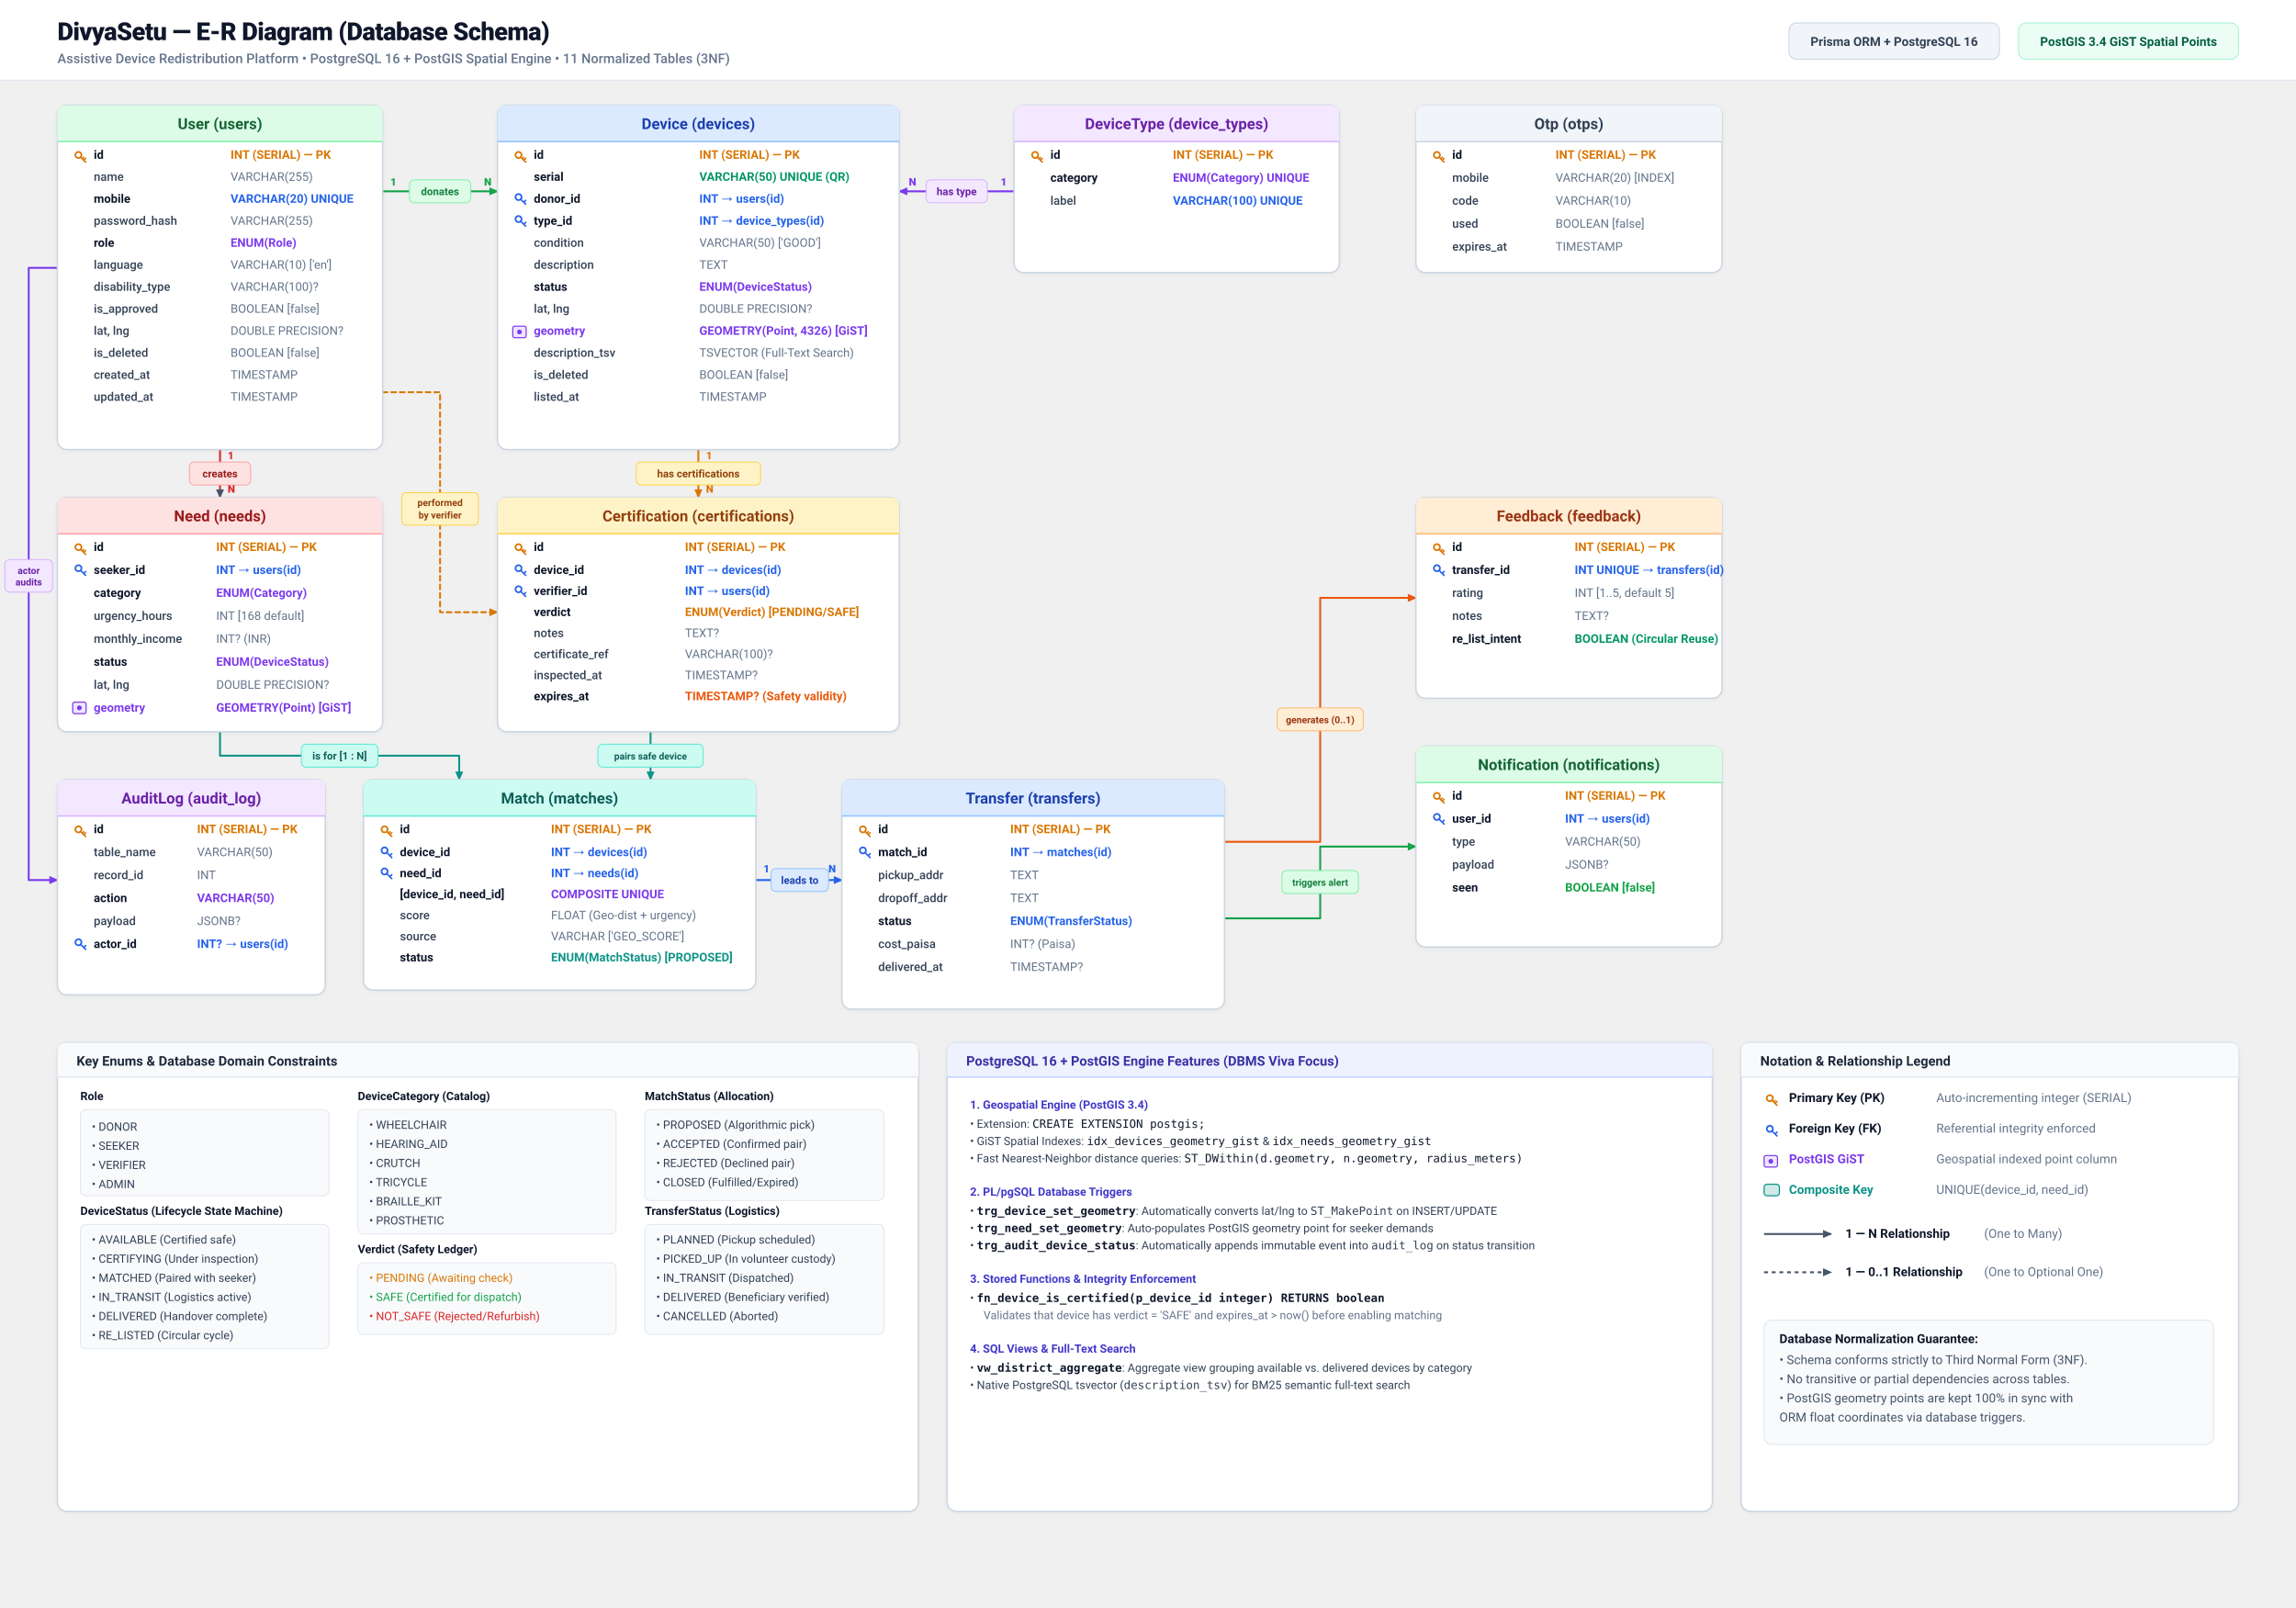
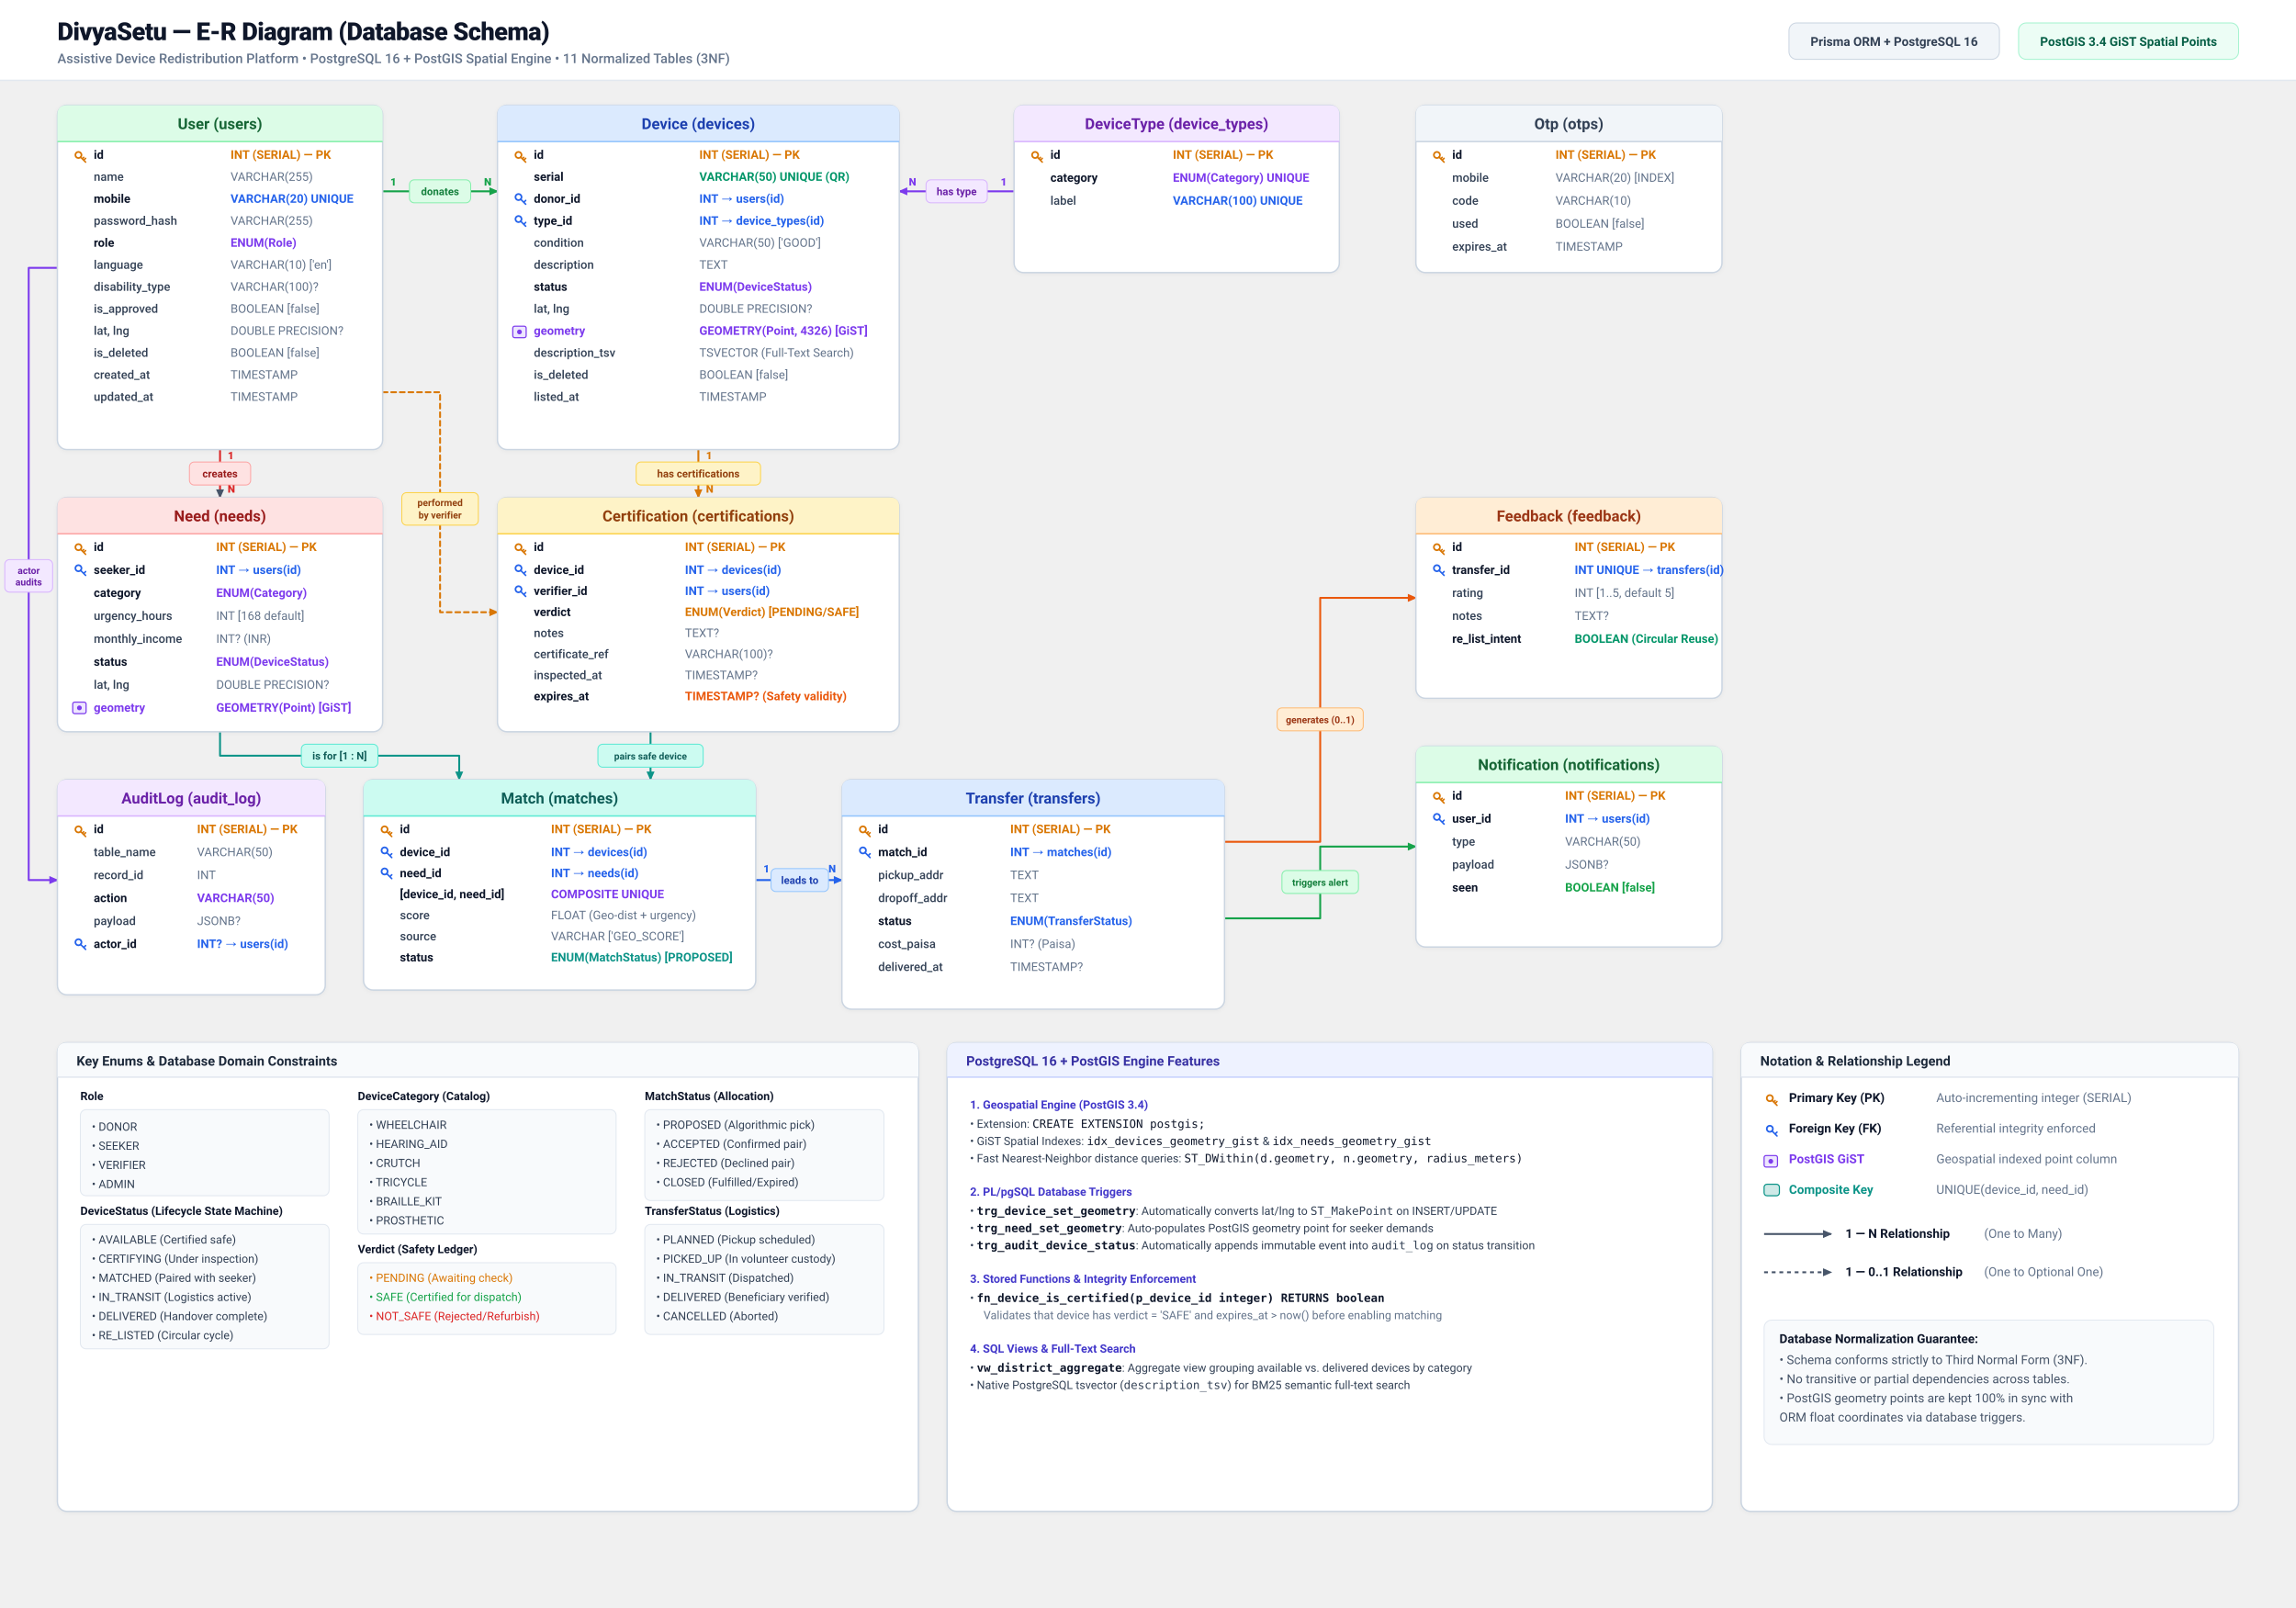
<svg xmlns="http://www.w3.org/2000/svg" viewBox="0 0 2400 1680" width="2400" height="1680" style="background-color: #F8FAFC; font-family: -apple-system, BlinkMacSystemFont, 'Segoe UI', Roboto, Helvetica, Arial, sans-serif;">
  <defs>
    <filter id="cardShadow" x="-5%" y="-5%" width="110%" height="112%" filterUnits="userSpaceOnUse">
      <feDropShadow dx="0" dy="4" stdDeviation="5" flood-color="#0F172A" flood-opacity="0.07" />
      <feDropShadow dx="0" dy="1" stdDeviation="2" flood-color="#0F172A" flood-opacity="0.04" />
    </filter>
    <marker id="arrow" viewBox="0 0 10 10" refX="7" refY="5" markerWidth="6" markerHeight="6" orient="auto-start-reverse">
      <path d="M 0 1.5 L 8 5 L 0 8.5 z" fill="#475569" />
    </marker>
    <marker id="arrow-green" viewBox="0 0 10 10" refX="7" refY="5" markerWidth="6" markerHeight="6" orient="auto-start-reverse">
      <path d="M 0 1.5 L 8 5 L 0 8.5 z" fill="#16A34A" />
    </marker>
    <marker id="arrow-blue" viewBox="0 0 10 10" refX="7" refY="5" markerWidth="6" markerHeight="6" orient="auto-start-reverse">
      <path d="M 0 1.5 L 8 5 L 0 8.5 z" fill="#2563EB" />
    </marker>
    <marker id="arrow-amber" viewBox="0 0 10 10" refX="7" refY="5" markerWidth="6" markerHeight="6" orient="auto-start-reverse">
      <path d="M 0 1.5 L 8 5 L 0 8.5 z" fill="#D97706" />
    </marker>
    <marker id="arrow-purple" viewBox="0 0 10 10" refX="7" refY="5" markerWidth="6" markerHeight="6" orient="auto-start-reverse">
      <path d="M 0 1.5 L 8 5 L 0 8.5 z" fill="#7C3AED" />
    </marker>
    <marker id="arrow-teal" viewBox="0 0 10 10" refX="7" refY="5" markerWidth="6" markerHeight="6" orient="auto-start-reverse">
      <path d="M 0 1.5 L 8 5 L 0 8.5 z" fill="#0D9488" />
    </marker>
    <marker id="arrow-orange" viewBox="0 0 10 10" refX="7" refY="5" markerWidth="6" markerHeight="6" orient="auto-start-reverse">
      <path d="M 0 1.5 L 8 5 L 0 8.5 z" fill="#EA580C" />
    </marker>
    <g id="pk-icon">
      <circle cx="6" cy="6" r="3.2" fill="none" stroke="#D97706" stroke-width="1.8" />
      <path d="M 8.2 8.2 L 13.5 13.5 M 11.5 11.5 L 13.5 9.5 M 10 10 L 11.5 8.5" stroke="#D97706" stroke-width="1.6" stroke-linecap="round" />
    </g>
    <g id="fk-icon">
      <circle cx="6" cy="6" r="3.2" fill="none" stroke="#2563EB" stroke-width="1.8" />
      <path d="M 8.2 8.2 L 13.5 13.5 M 11.5 11.5 L 13.5 9.5" stroke="#2563EB" stroke-width="1.6" stroke-linecap="round" />
    </g>
    <g id="gist-icon">
      <rect x="0" y="1" width="14" height="12" rx="2" fill="#8B5CF6" fill-opacity="0.15" stroke="#7C3AED" stroke-width="1.2" />
      <circle cx="7" cy="7" r="2.5" fill="#7C3AED" />
    </g>
  </defs>
  <g id="header-section">
    <rect x="0" y="0" width="2400" height="84" fill="#FFFFFF" />
    <line x1="0" y1="84" x2="2400" y2="84" stroke="#E2E8F0" stroke-width="1.5" />
    <text x="60" y="42" font-size="26" font-weight="800" fill="#0F172A" letter-spacing="-0.5">DivyaSetu — E-R Diagram (Database Schema)</text>
    <text x="60" y="66" font-size="14" font-weight="500" fill="#64748B">Assistive Device Redistribution Platform • PostgreSQL 16 + PostGIS Spatial Engine • 11 Normalized Tables (3NF)</text>
    <g transform="translate(1870, 24)">
      <rect x="0" y="0" width="220" height="38" rx="8" fill="#F1F5F9" stroke="#CBD5E1" stroke-width="1" />
      <text x="110" y="24" font-size="13" font-weight="700" fill="#334155" text-anchor="middle">Prisma ORM + PostgreSQL 16</text>
    </g>
    <g transform="translate(2110, 24)">
      <rect x="0" y="0" width="230" height="38" rx="8" fill="#ECFDF5" stroke="#A7F3D0" stroke-width="1" />
      <text x="115" y="24" font-size="13" font-weight="700" fill="#065F46" text-anchor="middle">PostGIS 3.4 GiST Spatial Points</text>
    </g>
  </g>
  <g id="relationship-lines" stroke-linecap="round" stroke-linejoin="round">
    <path d="M 400 200 L 520 200" stroke="#16A34A" stroke-width="2" marker-end="url(#arrow-green)" />
    <rect x="428" y="188" width="64" height="24" rx="5" fill="#DCFCE7" stroke="#86EFAC" stroke-width="1" />
    <text x="460" y="204" font-size="11" font-weight="700" fill="#15803D" text-anchor="middle">donates</text>
    <text x="408" y="194" font-size="11" font-weight="800" fill="#16A34A">1</text>
    <text x="506" y="194" font-size="11" font-weight="800" fill="#16A34A">N</text>
    <path d="M 1060 200 L 940 200" stroke="#7C3AED" stroke-width="2" marker-end="url(#arrow-purple)" />
    <rect x="968" y="188" width="64" height="24" rx="5" fill="#F3E8FF" stroke="#D8B4FE" stroke-width="1" />
    <text x="1000" y="204" font-size="11" font-weight="700" fill="#6B21A8" text-anchor="middle">has type</text>
    <text x="1046" y="194" font-size="11" font-weight="800" fill="#7C3AED">1</text>
    <text x="950" y="194" font-size="11" font-weight="800" fill="#7C3AED">N</text>
    <path d="M 230 470 L 230 520" stroke="#DC2626" stroke-width="2" marker-end="url(#arrow)" />
    <rect x="198" y="483" width="64" height="24" rx="5" fill="#FEE2E2" stroke="#FCA5A5" stroke-width="1" />
    <text x="230" y="499" font-size="11" font-weight="700" fill="#991B1B" text-anchor="middle">creates</text>
    <text x="238" y="480" font-size="11" font-weight="800" fill="#DC2626">1</text>
    <text x="238" y="515" font-size="11" font-weight="800" fill="#DC2626">N</text>
    <path d="M 730 470 L 730 520" stroke="#D97706" stroke-width="2" marker-end="url(#arrow-amber)" />
    <rect x="665" y="483" width="130" height="24" rx="5" fill="#FEF3C7" stroke="#FCD34D" stroke-width="1" />
    <text x="730" y="499" font-size="11" font-weight="700" fill="#92400E" text-anchor="middle">has certifications</text>
    <text x="738" y="480" font-size="11" font-weight="800" fill="#D97706">1</text>
    <text x="738" y="515" font-size="11" font-weight="800" fill="#D97706">N</text>
    <path d="M 400 410 L 460 410 L 460 640 L 520 640" stroke="#D97706" stroke-width="2" stroke-dasharray="5,4" fill="none" marker-end="url(#arrow-amber)" />
    <rect x="420" y="515" width="80" height="34" rx="5" fill="#FEF3C7" stroke="#FCD34D" stroke-width="1" />
    <text x="460" y="529" font-size="10" font-weight="700" fill="#92400E" text-anchor="middle">performed</text>
    <text x="460" y="542" font-size="10" font-weight="600" fill="#92400E" text-anchor="middle">by verifier</text>
    <path d="M 230 765 L 230 790 L 480 790 L 480 815" stroke="#0D9488" stroke-width="2" fill="none" marker-end="url(#arrow-teal)" />
    <rect x="315" y="778" width="80" height="24" rx="5" fill="#CCFBF1" stroke="#5EEAD4" stroke-width="1" />
    <text x="355" y="794" font-size="11" font-weight="700" fill="#115E59" text-anchor="middle">is for [1 : N]</text>
    <path d="M 680 765 L 680 815" stroke="#0D9488" stroke-width="2" marker-end="url(#arrow-teal)" />
    <rect x="625" y="778" width="110" height="24" rx="5" fill="#CCFBF1" stroke="#5EEAD4" stroke-width="1" />
    <text x="680" y="794" font-size="10" font-weight="700" fill="#115E59" text-anchor="middle">pairs safe device</text>
    <path d="M 790 920 L 880 920" stroke="#2563EB" stroke-width="2" marker-end="url(#arrow-blue)" />
    <rect x="806" y="908" width="60" height="24" rx="5" fill="#DBEAFE" stroke="#93C5FD" stroke-width="1" />
    <text x="836" y="924" font-size="11" font-weight="700" fill="#1E40AF" text-anchor="middle">leads to</text>
    <text x="798" y="912" font-size="11" font-weight="800" fill="#2563EB">1</text>
    <text x="866" y="912" font-size="11" font-weight="800" fill="#2563EB">N</text>
    <path d="M 1280 880 L 1380 880 L 1380 625 L 1480 625" stroke="#EA580C" stroke-width="2" fill="none" marker-end="url(#arrow-orange)" />
    <rect x="1335" y="740" width="90" height="24" rx="5" fill="#FFEDD5" stroke="#FDBA74" stroke-width="1" />
    <text x="1380" y="756" font-size="10" font-weight="700" fill="#9A3412" text-anchor="middle">generates (0..1)</text>
    <path d="M 1280 960 L 1380 960 L 1380 885 L 1480 885" stroke="#16A34A" stroke-width="2" fill="none" marker-end="url(#arrow-green)" />
    <rect x="1340" y="910" width="80" height="24" rx="5" fill="#DCFCE7" stroke="#86EFAC" stroke-width="1" />
    <text x="1380" y="926" font-size="10" font-weight="700" fill="#15803D" text-anchor="middle">triggers alert</text>
    <path d="M 60 280 L 30 280 L 30 920 L 60 920" stroke="#7C3AED" stroke-width="2" fill="none" marker-end="url(#arrow-purple)" />
    <rect x="5" y="585" width="50" height="34" rx="5" fill="#F3E8FF" stroke="#D8B4FE" stroke-width="1" />
    <text x="30" y="600" font-size="10" font-weight="700" fill="#6B21A8" text-anchor="middle">actor</text>
    <text x="30" y="612" font-size="10" font-weight="600" fill="#6B21A8" text-anchor="middle">audits</text>
  </g>
  <g id="table-user" transform="translate(60, 110)" filter="url(#cardShadow)">
    <rect width="340" height="360" rx="10" fill="#FFFFFF" stroke="#CBD5E1" stroke-width="1.5" />
    <path d="M 0 10 Q 0 0 10 0 L 330 0 Q 340 0 340 10 L 340 38 L 0 38 Z" fill="#DCFCE7" />
    <line x1="0" y1="38" x2="340" y2="38" stroke="#86EFAC" stroke-width="1.5" />
    <text x="170" y="25" font-size="16" font-weight="700" fill="#166534" text-anchor="middle">User (users)</text>
    <g transform="translate(16, 56)" font-size="12.5">
      <use href="#pk-icon" x="0" y="-10" />
      <text x="22" y="0" font-weight="700" fill="#0F172A">id</text>
      <text x="165" y="0" font-weight="700" fill="#D97706">INT (SERIAL) — PK</text>
      <text x="22" y="23" font-weight="500" fill="#334155">name</text>
      <text x="165" y="23" fill="#64748B">VARCHAR(255)</text>
      <text x="22" y="46" font-weight="700" fill="#0F172A">mobile</text>
      <text x="165" y="46" font-weight="700" fill="#2563EB">VARCHAR(20) UNIQUE</text>
      <text x="22" y="69" font-weight="500" fill="#334155">password_hash</text>
      <text x="165" y="69" fill="#64748B">VARCHAR(255)</text>
      <text x="22" y="92" font-weight="700" fill="#0F172A">role</text>
      <text x="165" y="92" font-weight="700" fill="#7C3AED">ENUM(Role)</text>
      <text x="22" y="115" font-weight="500" fill="#334155">language</text>
      <text x="165" y="115" fill="#64748B">VARCHAR(10) ['en']</text>
      <text x="22" y="138" font-weight="500" fill="#334155">disability_type</text>
      <text x="165" y="138" fill="#64748B">VARCHAR(100)?</text>
      <text x="22" y="161" font-weight="500" fill="#334155">is_approved</text>
      <text x="165" y="161" fill="#64748B">BOOLEAN [false]</text>
      <text x="22" y="184" font-weight="500" fill="#334155">lat, lng</text>
      <text x="165" y="184" fill="#64748B">DOUBLE PRECISION?</text>
      <text x="22" y="207" font-weight="500" fill="#334155">is_deleted</text>
      <text x="165" y="207" fill="#64748B">BOOLEAN [false]</text>
      <text x="22" y="230" font-weight="500" fill="#334155">created_at</text>
      <text x="165" y="230" fill="#64748B">TIMESTAMP</text>
      <text x="22" y="253" font-weight="500" fill="#334155">updated_at</text>
      <text x="165" y="253" fill="#64748B">TIMESTAMP</text>
    </g>
  </g>
  <g id="table-device" transform="translate(520, 110)" filter="url(#cardShadow)">
    <rect width="420" height="360" rx="10" fill="#FFFFFF" stroke="#CBD5E1" stroke-width="1.5" />
    <path d="M 0 10 Q 0 0 10 0 L 410 0 Q 420 0 420 10 L 420 38 L 0 38 Z" fill="#DBEAFE" />
    <line x1="0" y1="38" x2="420" y2="38" stroke="#93C5FD" stroke-width="1.5" />
    <text x="210" y="25" font-size="16" font-weight="700" fill="#1E40AF" text-anchor="middle">Device (devices)</text>
    <g transform="translate(16, 56)" font-size="12.5">
      <use href="#pk-icon" x="0" y="-10" />
      <text x="22" y="0" font-weight="700" fill="#0F172A">id</text>
      <text x="195" y="0" font-weight="700" fill="#D97706">INT (SERIAL) — PK</text>
      <text x="22" y="23" font-weight="700" fill="#0F172A">serial</text>
      <text x="195" y="23" font-weight="700" fill="#059669">VARCHAR(50) UNIQUE (QR)</text>
      <use href="#fk-icon" x="0" y="34" />
      <text x="22" y="46" font-weight="700" fill="#0F172A">donor_id</text>
      <text x="195" y="46" font-weight="700" fill="#2563EB">INT → users(id)</text>
      <use href="#fk-icon" x="0" y="57" />
      <text x="22" y="69" font-weight="700" fill="#0F172A">type_id</text>
      <text x="195" y="69" font-weight="700" fill="#2563EB">INT → device_types(id)</text>
      <text x="22" y="92" font-weight="500" fill="#334155">condition</text>
      <text x="195" y="92" fill="#64748B">VARCHAR(50) ['GOOD']</text>
      <text x="22" y="115" font-weight="500" fill="#334155">description</text>
      <text x="195" y="115" fill="#64748B">TEXT</text>
      <text x="22" y="138" font-weight="700" fill="#0F172A">status</text>
      <text x="195" y="138" font-weight="700" fill="#7C3AED">ENUM(DeviceStatus)</text>
      <text x="22" y="161" font-weight="500" fill="#334155">lat, lng</text>
      <text x="195" y="161" fill="#64748B">DOUBLE PRECISION?</text>
      <use href="#gist-icon" x="0" y="174" />
      <text x="22" y="184" font-weight="700" fill="#7C3AED">geometry</text>
      <text x="195" y="184" font-weight="700" fill="#7C3AED">GEOMETRY(Point, 4326) [GiST]</text>
      <text x="22" y="207" font-weight="500" fill="#334155">description_tsv</text>
      <text x="195" y="207" fill="#64748B">TSVECTOR (Full-Text Search)</text>
      <text x="22" y="230" font-weight="500" fill="#334155">is_deleted</text>
      <text x="195" y="230" fill="#64748B">BOOLEAN [false]</text>
      <text x="22" y="253" font-weight="500" fill="#334155">listed_at</text>
      <text x="195" y="253" fill="#64748B">TIMESTAMP</text>
    </g>
  </g>
  <g id="table-devicetype" transform="translate(1060, 110)" filter="url(#cardShadow)">
    <rect width="340" height="175" rx="10" fill="#FFFFFF" stroke="#CBD5E1" stroke-width="1.5" />
    <path d="M 0 10 Q 0 0 10 0 L 330 0 Q 340 0 340 10 L 340 38 L 0 38 Z" fill="#F3E8FF" />
    <line x1="0" y1="38" x2="340" y2="38" stroke="#D8B4FE" stroke-width="1.5" />
    <text x="170" y="25" font-size="16" font-weight="700" fill="#6B21A8" text-anchor="middle">DeviceType (device_types)</text>
    <g transform="translate(16, 56)" font-size="12.5">
      <use href="#pk-icon" x="0" y="-10" />
      <text x="22" y="0" font-weight="700" fill="#0F172A">id</text>
      <text x="150" y="0" font-weight="700" fill="#D97706">INT (SERIAL) — PK</text>
      <text x="22" y="24" font-weight="700" fill="#0F172A">category</text>
      <text x="150" y="24" font-weight="700" fill="#7C3AED">ENUM(Category) UNIQUE</text>
      <text x="22" y="48" font-weight="500" fill="#334155">label</text>
      <text x="150" y="48" font-weight="700" fill="#2563EB">VARCHAR(100) UNIQUE</text>
    </g>
  </g>
  <g id="table-otp" transform="translate(1480, 110)" filter="url(#cardShadow)">
    <rect width="320" height="175" rx="10" fill="#FFFFFF" stroke="#CBD5E1" stroke-width="1.5" />
    <path d="M 0 10 Q 0 0 10 0 L 310 0 Q 320 0 320 10 L 320 38 L 0 38 Z" fill="#F1F5F9" />
    <line x1="0" y1="38" x2="320" y2="38" stroke="#CBD5E1" stroke-width="1.5" />
    <text x="160" y="25" font-size="16" font-weight="700" fill="#334155" text-anchor="middle">Otp (otps)</text>
    <g transform="translate(16, 56)" font-size="12.5">
      <use href="#pk-icon" x="0" y="-10" />
      <text x="22" y="0" font-weight="700" fill="#0F172A">id</text>
      <text x="130" y="0" font-weight="700" fill="#D97706">INT (SERIAL) — PK</text>
      <text x="22" y="24" font-weight="500" fill="#334155">mobile</text>
      <text x="130" y="24" fill="#64748B">VARCHAR(20) [INDEX]</text>
      <text x="22" y="48" font-weight="500" fill="#334155">code</text>
      <text x="130" y="48" fill="#64748B">VARCHAR(10)</text>
      <text x="22" y="72" font-weight="500" fill="#334155">used</text>
      <text x="130" y="72" fill="#64748B">BOOLEAN [false]</text>
      <text x="22" y="96" font-weight="500" fill="#334155">expires_at</text>
      <text x="130" y="96" fill="#64748B">TIMESTAMP</text>
    </g>
  </g>
  <g id="table-need" transform="translate(60, 520)" filter="url(#cardShadow)">
    <rect width="340" height="245" rx="10" fill="#FFFFFF" stroke="#CBD5E1" stroke-width="1.5" />
    <path d="M 0 10 Q 0 0 10 0 L 330 0 Q 340 0 340 10 L 340 38 L 0 38 Z" fill="#FEE2E2" />
    <line x1="0" y1="38" x2="340" y2="38" stroke="#FCA5A5" stroke-width="1.5" />
    <text x="170" y="25" font-size="16" font-weight="700" fill="#991B1B" text-anchor="middle">Need (needs)</text>
    <g transform="translate(16, 56)" font-size="12.5">
      <use href="#pk-icon" x="0" y="-10" />
      <text x="22" y="0" font-weight="700" fill="#0F172A">id</text>
      <text x="150" y="0" font-weight="700" fill="#D97706">INT (SERIAL) — PK</text>
      <use href="#fk-icon" x="0" y="12" />
      <text x="22" y="24" font-weight="700" fill="#0F172A">seeker_id</text>
      <text x="150" y="24" font-weight="700" fill="#2563EB">INT → users(id)</text>
      <text x="22" y="48" font-weight="700" fill="#0F172A">category</text>
      <text x="150" y="48" font-weight="700" fill="#7C3AED">ENUM(Category)</text>
      <text x="22" y="72" font-weight="500" fill="#334155">urgency_hours</text>
      <text x="150" y="72" fill="#64748B">INT [168 default]</text>
      <text x="22" y="96" font-weight="500" fill="#334155">monthly_income</text>
      <text x="150" y="96" fill="#64748B">INT? (INR)</text>
      <text x="22" y="120" font-weight="700" fill="#0F172A">status</text>
      <text x="150" y="120" font-weight="700" fill="#7C3AED">ENUM(DeviceStatus)</text>
      <text x="22" y="144" font-weight="500" fill="#334155">lat, lng</text>
      <text x="150" y="144" fill="#64748B">DOUBLE PRECISION?</text>
      <use href="#gist-icon" x="0" y="157" />
      <text x="22" y="168" font-weight="700" fill="#7C3AED">geometry</text>
      <text x="150" y="168" font-weight="700" fill="#7C3AED">GEOMETRY(Point) [GiST]</text>
    </g>
  </g>
  <g id="table-certification" transform="translate(520, 520)" filter="url(#cardShadow)">
    <rect width="420" height="245" rx="10" fill="#FFFFFF" stroke="#CBD5E1" stroke-width="1.5" />
    <path d="M 0 10 Q 0 0 10 0 L 410 0 Q 420 0 420 10 L 420 38 L 0 38 Z" fill="#FEF3C7" />
    <line x1="0" y1="38" x2="420" y2="38" stroke="#FCD34D" stroke-width="1.5" />
    <text x="210" y="25" font-size="16" font-weight="700" fill="#92400E" text-anchor="middle">Certification (certifications)</text>
    <g transform="translate(16, 56)" font-size="12.5">
      <use href="#pk-icon" x="0" y="-10" />
      <text x="22" y="0" font-weight="700" fill="#0F172A">id</text>
      <text x="180" y="0" font-weight="700" fill="#D97706">INT (SERIAL) — PK</text>
      <use href="#fk-icon" x="0" y="12" />
      <text x="22" y="24" font-weight="700" fill="#0F172A">device_id</text>
      <text x="180" y="24" font-weight="700" fill="#2563EB">INT → devices(id)</text>
      <use href="#fk-icon" x="0" y="34" />
      <text x="22" y="46" font-weight="700" fill="#0F172A">verifier_id</text>
      <text x="180" y="46" font-weight="700" fill="#2563EB">INT → users(id)</text>
      <text x="22" y="68" font-weight="700" fill="#0F172A">verdict</text>
      <text x="180" y="68" font-weight="700" fill="#D97706">ENUM(Verdict) [PENDING/SAFE]</text>
      <text x="22" y="90" font-weight="500" fill="#334155">notes</text>
      <text x="180" y="90" fill="#64748B">TEXT?</text>
      <text x="22" y="112" font-weight="500" fill="#334155">certificate_ref</text>
      <text x="180" y="112" fill="#64748B">VARCHAR(100)?</text>
      <text x="22" y="134" font-weight="500" fill="#334155">inspected_at</text>
      <text x="180" y="134" fill="#64748B">TIMESTAMP?</text>
      <text x="22" y="156" font-weight="700" fill="#0F172A">expires_at</text>
      <text x="180" y="156" font-weight="700" fill="#EA580C">TIMESTAMP? (Safety validity)</text>
    </g>
  </g>
  <g id="table-feedback" transform="translate(1480, 520)" filter="url(#cardShadow)">
    <rect width="320" height="210" rx="10" fill="#FFFFFF" stroke="#CBD5E1" stroke-width="1.5" />
    <path d="M 0 10 Q 0 0 10 0 L 310 0 Q 320 0 320 10 L 320 38 L 0 38 Z" fill="#FFEDD5" />
    <line x1="0" y1="38" x2="320" y2="38" stroke="#FDBA74" stroke-width="1.5" />
    <text x="160" y="25" font-size="16" font-weight="700" fill="#9A3412" text-anchor="middle">Feedback (feedback)</text>
    <g transform="translate(16, 56)" font-size="12.5">
      <use href="#pk-icon" x="0" y="-10" />
      <text x="22" y="0" font-weight="700" fill="#0F172A">id</text>
      <text x="150" y="0" font-weight="700" fill="#D97706">INT (SERIAL) — PK</text>
      <use href="#fk-icon" x="0" y="12" />
      <text x="22" y="24" font-weight="700" fill="#0F172A">transfer_id</text>
      <text x="150" y="24" font-weight="700" fill="#2563EB">INT UNIQUE → transfers(id)</text>
      <text x="22" y="48" font-weight="500" fill="#334155">rating</text>
      <text x="150" y="48" fill="#64748B">INT [1..5, default 5]</text>
      <text x="22" y="72" font-weight="500" fill="#334155">notes</text>
      <text x="150" y="72" fill="#64748B">TEXT?</text>
      <text x="22" y="96" font-weight="700" fill="#0F172A">re_list_intent</text>
      <text x="150" y="96" font-weight="700" fill="#059669">BOOLEAN (Circular Reuse)</text>
    </g>
  </g>
  <g id="table-match" transform="translate(380, 815)" filter="url(#cardShadow)">
    <rect width="410" height="220" rx="10" fill="#FFFFFF" stroke="#CBD5E1" stroke-width="1.5" />
    <path d="M 0 10 Q 0 0 10 0 L 400 0 Q 410 0 410 10 L 410 38 L 0 38 Z" fill="#CCFBF1" />
    <line x1="0" y1="38" x2="410" y2="38" stroke="#5EEAD4" stroke-width="1.5" />
    <text x="205" y="25" font-size="16" font-weight="700" fill="#115E59" text-anchor="middle">Match (matches)</text>
    <g transform="translate(16, 56)" font-size="12.5">
      <use href="#pk-icon" x="0" y="-10" />
      <text x="22" y="0" font-weight="700" fill="#0F172A">id</text>
      <text x="180" y="0" font-weight="700" fill="#D97706">INT (SERIAL) — PK</text>
      <use href="#fk-icon" x="0" y="12" />
      <text x="22" y="24" font-weight="700" fill="#0F172A">device_id</text>
      <text x="180" y="24" font-weight="700" fill="#2563EB">INT → devices(id)</text>
      <use href="#fk-icon" x="0" y="34" />
      <text x="22" y="46" font-weight="700" fill="#0F172A">need_id</text>
      <text x="180" y="46" font-weight="700" fill="#2563EB">INT → needs(id)</text>
      <text x="22" y="68" font-weight="700" fill="#0F172A">[device_id, need_id]</text>
      <text x="180" y="68" font-weight="700" fill="#7C3AED">COMPOSITE UNIQUE</text>
      <text x="22" y="90" font-weight="500" fill="#334155">score</text>
      <text x="180" y="90" fill="#64748B">FLOAT (Geo-dist + urgency)</text>
      <text x="22" y="112" font-weight="500" fill="#334155">source</text>
      <text x="180" y="112" fill="#64748B">VARCHAR ['GEO_SCORE']</text>
      <text x="22" y="134" font-weight="700" fill="#0F172A">status</text>
      <text x="180" y="134" font-weight="700" fill="#0D9488">ENUM(MatchStatus) [PROPOSED]</text>
    </g>
  </g>
  <g id="table-transfer" transform="translate(880, 815)" filter="url(#cardShadow)">
    <rect width="400" height="240" rx="10" fill="#FFFFFF" stroke="#CBD5E1" stroke-width="1.5" />
    <path d="M 0 10 Q 0 0 10 0 L 390 0 Q 400 0 400 10 L 400 38 L 0 38 Z" fill="#DBEAFE" />
    <line x1="0" y1="38" x2="400" y2="38" stroke="#93C5FD" stroke-width="1.5" />
    <text x="200" y="25" font-size="16" font-weight="700" fill="#1E40AF" text-anchor="middle">Transfer (transfers)</text>
    <g transform="translate(16, 56)" font-size="12.5">
      <use href="#pk-icon" x="0" y="-10" />
      <text x="22" y="0" font-weight="700" fill="#0F172A">id</text>
      <text x="160" y="0" font-weight="700" fill="#D97706">INT (SERIAL) — PK</text>
      <use href="#fk-icon" x="0" y="12" />
      <text x="22" y="24" font-weight="700" fill="#0F172A">match_id</text>
      <text x="160" y="24" font-weight="700" fill="#2563EB">INT → matches(id)</text>
      <text x="22" y="48" font-weight="500" fill="#334155">pickup_addr</text>
      <text x="160" y="48" fill="#64748B">TEXT</text>
      <text x="22" y="72" font-weight="500" fill="#334155">dropoff_addr</text>
      <text x="160" y="72" fill="#64748B">TEXT</text>
      <text x="22" y="96" font-weight="700" fill="#0F172A">status</text>
      <text x="160" y="96" font-weight="700" fill="#2563EB">ENUM(TransferStatus)</text>
      <text x="22" y="120" font-weight="500" fill="#334155">cost_paisa</text>
      <text x="160" y="120" fill="#64748B">INT? (Paisa)</text>
      <text x="22" y="144" font-weight="500" fill="#334155">delivered_at</text>
      <text x="160" y="144" fill="#64748B">TIMESTAMP?</text>
    </g>
  </g>
  <g id="table-notification" transform="translate(1480, 780)" filter="url(#cardShadow)">
    <rect width="320" height="210" rx="10" fill="#FFFFFF" stroke="#CBD5E1" stroke-width="1.5" />
    <path d="M 0 10 Q 0 0 10 0 L 310 0 Q 320 0 320 10 L 320 38 L 0 38 Z" fill="#DCFCE7" />
    <line x1="0" y1="38" x2="320" y2="38" stroke="#86EFAC" stroke-width="1.5" />
    <text x="160" y="25" font-size="16" font-weight="700" fill="#166534" text-anchor="middle">Notification (notifications)</text>
    <g transform="translate(16, 56)" font-size="12.5">
      <use href="#pk-icon" x="0" y="-10" />
      <text x="22" y="0" font-weight="700" fill="#0F172A">id</text>
      <text x="140" y="0" font-weight="700" fill="#D97706">INT (SERIAL) — PK</text>
      <use href="#fk-icon" x="0" y="12" />
      <text x="22" y="24" font-weight="700" fill="#0F172A">user_id</text>
      <text x="140" y="24" font-weight="700" fill="#2563EB">INT → users(id)</text>
      <text x="22" y="48" font-weight="500" fill="#334155">type</text>
      <text x="140" y="48" fill="#64748B">VARCHAR(50)</text>
      <text x="22" y="72" font-weight="500" fill="#334155">payload</text>
      <text x="140" y="72" fill="#64748B">JSONB?</text>
      <text x="22" y="96" font-weight="700" fill="#0F172A">seen</text>
      <text x="140" y="96" font-weight="700" fill="#16A34A">BOOLEAN [false]</text>
    </g>
  </g>
  <g id="table-auditlog" transform="translate(60, 815)" filter="url(#cardShadow)">
    <rect width="280" height="225" rx="10" fill="#FFFFFF" stroke="#CBD5E1" stroke-width="1.5" />
    <path d="M 0 10 Q 0 0 10 0 L 270 0 Q 280 0 280 10 L 280 38 L 0 38 Z" fill="#F3E8FF" />
    <line x1="0" y1="38" x2="280" y2="38" stroke="#D8B4FE" stroke-width="1.5" />
    <text x="140" y="25" font-size="16" font-weight="700" fill="#6B21A8" text-anchor="middle">AuditLog (audit_log)</text>
    <g transform="translate(16, 56)" font-size="12.5">
      <use href="#pk-icon" x="0" y="-10" />
      <text x="22" y="0" font-weight="700" fill="#0F172A">id</text>
      <text x="130" y="0" font-weight="700" fill="#D97706">INT (SERIAL) — PK</text>
      <text x="22" y="24" font-weight="500" fill="#334155">table_name</text>
      <text x="130" y="24" fill="#64748B">VARCHAR(50)</text>
      <text x="22" y="48" font-weight="500" fill="#334155">record_id</text>
      <text x="130" y="48" fill="#64748B">INT</text>
      <text x="22" y="72" font-weight="700" fill="#0F172A">action</text>
      <text x="130" y="72" font-weight="700" fill="#7C3AED">VARCHAR(50)</text>
      <text x="22" y="96" font-weight="500" fill="#334155">payload</text>
      <text x="130" y="96" fill="#64748B">JSONB?</text>
      <use href="#fk-icon" x="0" y="108" />
      <text x="22" y="120" font-weight="700" fill="#0F172A">actor_id</text>
      <text x="130" y="120" font-weight="700" fill="#2563EB">INT? → users(id)</text>
    </g>
  </g>
  <g transform="translate(60, 1090)" filter="url(#cardShadow)">
    <rect width="900" height="490" rx="10" fill="#FFFFFF" stroke="#CBD5E1" stroke-width="1.5" />
    <path d="M 0 10 Q 0 0 10 0 L 890 0 Q 900 0 900 10 L 900 36 L 0 36 Z" fill="#F8FAFC" />
    <line x1="0" y1="36" x2="900" y2="36" stroke="#E2E8F0" stroke-width="1.5" />
    <text x="20" y="24" font-size="14" font-weight="700" fill="#1E293B">Key Enums &amp; Database Domain Constraints</text>
    <g transform="translate(24, 60)" font-size="12">
      <g transform="translate(0, 0)">
        <text x="0" y="0" font-weight="700" fill="#0F172A">Role</text>
        <rect x="0" y="10" width="260" height="90" rx="6" fill="#F8FAFC" stroke="#E2E8F0" />
        <text x="12" y="32" fill="#334155">• DONOR</text>
        <text x="12" y="52" fill="#334155">• SEEKER</text>
        <text x="12" y="72" fill="#334155">• VERIFIER</text>
        <text x="12" y="92" fill="#334155">• ADMIN</text>
      </g>
      <g transform="translate(0, 120)">
        <text x="0" y="0" font-weight="700" fill="#0F172A">DeviceStatus (Lifecycle State Machine)</text>
        <rect x="0" y="10" width="260" height="130" rx="6" fill="#F8FAFC" stroke="#E2E8F0" />
        <text x="12" y="30" fill="#334155">• AVAILABLE (Certified safe)</text>
        <text x="12" y="50" fill="#334155">• CERTIFYING (Under inspection)</text>
        <text x="12" y="70" fill="#334155">• MATCHED (Paired with seeker)</text>
        <text x="12" y="90" fill="#334155">• IN_TRANSIT (Logistics active)</text>
        <text x="12" y="110" fill="#334155">• DELIVERED (Handover complete)</text>
        <text x="12" y="130" fill="#334155">• RE_LISTED (Circular cycle)</text>
      </g>
      <g transform="translate(290, 0)">
        <text x="0" y="0" font-weight="700" fill="#0F172A">DeviceCategory (Catalog)</text>
        <rect x="0" y="10" width="270" height="130" rx="6" fill="#F8FAFC" stroke="#E2E8F0" />
        <text x="12" y="30" fill="#334155">• WHEELCHAIR</text>
        <text x="12" y="50" fill="#334155">• HEARING_AID</text>
        <text x="12" y="70" fill="#334155">• CRUTCH</text>
        <text x="12" y="90" fill="#334155">• TRICYCLE</text>
        <text x="12" y="110" fill="#334155">• BRAILLE_KIT</text>
        <text x="12" y="130" fill="#334155">• PROSTHETIC</text>
      </g>
      <g transform="translate(290, 160)">
        <text x="0" y="0" font-weight="700" fill="#0F172A">Verdict (Safety Ledger)</text>
        <rect x="0" y="10" width="270" height="75" rx="6" fill="#F8FAFC" stroke="#E2E8F0" />
        <text x="12" y="30" fill="#D97706">• PENDING (Awaiting check)</text>
        <text x="12" y="50" fill="#16A34A">• SAFE (Certified for dispatch)</text>
        <text x="12" y="70" fill="#DC2626">• NOT_SAFE (Rejected/Refurbish)</text>
      </g>
      <g transform="translate(590, 0)">
        <text x="0" y="0" font-weight="700" fill="#0F172A">MatchStatus (Allocation)</text>
        <rect x="0" y="10" width="250" height="95" rx="6" fill="#F8FAFC" stroke="#E2E8F0" />
        <text x="12" y="30" fill="#334155">• PROPOSED (Algorithmic pick)</text>
        <text x="12" y="50" fill="#334155">• ACCEPTED (Confirmed pair)</text>
        <text x="12" y="70" fill="#334155">• REJECTED (Declined pair)</text>
        <text x="12" y="90" fill="#334155">• CLOSED (Fulfilled/Expired)</text>
      </g>
      <g transform="translate(590, 120)">
        <text x="0" y="0" font-weight="700" fill="#0F172A">TransferStatus (Logistics)</text>
        <rect x="0" y="10" width="250" height="115" rx="6" fill="#F8FAFC" stroke="#E2E8F0" />
        <text x="12" y="30" fill="#334155">• PLANNED (Pickup scheduled)</text>
        <text x="12" y="50" fill="#334155">• PICKED_UP (In volunteer custody)</text>
        <text x="12" y="70" fill="#334155">• IN_TRANSIT (Dispatched)</text>
        <text x="12" y="90" fill="#334155">• DELIVERED (Beneficiary verified)</text>
        <text x="12" y="110" fill="#334155">• CANCELLED (Aborted)</text>
      </g>
    </g>
  </g>
  <g transform="translate(990, 1090)" filter="url(#cardShadow)">
    <rect width="800" height="490" rx="10" fill="#FFFFFF" stroke="#CBD5E1" stroke-width="1.5" />
    <path d="M 0 10 Q 0 0 10 0 L 790 0 Q 800 0 800 10 L 800 36 L 0 36 Z" fill="#EEF2FF" />
    <line x1="0" y1="36" x2="800" y2="36" stroke="#C7D2FE" stroke-width="1.5" />
-     <text x="20" y="24" font-size="14" font-weight="700" fill="#3730A3">PostgreSQL 16 + PostGIS Engine Features (DBMS Viva Focus)</text>
+     <text x="20" y="24" font-size="14" font-weight="700" fill="#3730A3">PostgreSQL 16 + PostGIS Engine Features</text>
    <g transform="translate(24, 55)" font-size="12">
      <text x="0" y="14" font-weight="700" fill="#4338CA">1. Geospatial Engine (PostGIS 3.4)</text>
      <text x="0" y="34" fill="#334155">• Extension: <tspan font-family="monospace" fill="#0F172A">CREATE EXTENSION postgis;</tspan>
      </text>
      <text x="0" y="52" fill="#334155">• GiST Spatial Indexes: <tspan font-family="monospace" fill="#0F172A">idx_devices_geometry_gist</tspan> &amp; <tspan font-family="monospace" fill="#0F172A">idx_needs_geometry_gist</tspan>
      </text>
      <text x="0" y="70" fill="#334155">• Fast Nearest-Neighbor distance queries: <tspan font-family="monospace" fill="#0F172A">ST_DWithin(d.geometry, n.geometry, radius_meters)</tspan>
      </text>
      <text x="0" y="105" font-weight="700" fill="#4338CA">2. PL/pgSQL Database Triggers</text>
      <text x="0" y="125" fill="#334155">• <tspan font-family="monospace" font-weight="600" fill="#0F172A">trg_device_set_geometry</tspan>: Automatically converts lat/lng to <tspan font-family="monospace">ST_MakePoint</tspan> on INSERT/UPDATE</text>
      <text x="0" y="143" fill="#334155">• <tspan font-family="monospace" font-weight="600" fill="#0F172A">trg_need_set_geometry</tspan>: Auto-populates PostGIS geometry point for seeker demands</text>
      <text x="0" y="161" fill="#334155">• <tspan font-family="monospace" font-weight="600" fill="#0F172A">trg_audit_device_status</tspan>: Automatically appends immutable event into <tspan font-family="monospace">audit_log</tspan> on status transition</text>
      <text x="0" y="196" font-weight="700" fill="#4338CA">3. Stored Functions &amp; Integrity Enforcement</text>
      <text x="0" y="216" fill="#334155">• <tspan font-family="monospace" font-weight="600" fill="#0F172A">fn_device_is_certified(p_device_id integer) RETURNS boolean</tspan>
      </text>
      <text x="14" y="234" fill="#64748B">Validates that device has verdict = 'SAFE' and expires_at &gt; now() before enabling matching</text>
      <text x="0" y="269" font-weight="700" fill="#4338CA">4. SQL Views &amp; Full-Text Search</text>
      <text x="0" y="289" fill="#334155">• <tspan font-family="monospace" font-weight="600" fill="#0F172A">vw_district_aggregate</tspan>: Aggregate view grouping available vs. delivered devices by category</text>
      <text x="0" y="307" fill="#334155">• Native PostgreSQL tsvector (<tspan font-family="monospace">description_tsv</tspan>) for BM25 semantic full-text search</text>
    </g>
  </g>
  <g transform="translate(1820, 1090)" filter="url(#cardShadow)">
    <rect width="520" height="490" rx="10" fill="#FFFFFF" stroke="#CBD5E1" stroke-width="1.5" />
    <path d="M 0 10 Q 0 0 10 0 L 510 0 Q 520 0 520 10 L 520 36 L 0 36 Z" fill="#F8FAFC" />
    <line x1="0" y1="36" x2="520" y2="36" stroke="#E2E8F0" stroke-width="1.5" />
    <text x="20" y="24" font-size="14" font-weight="700" fill="#1E293B">Notation &amp; Relationship Legend</text>
    <g transform="translate(24, 60)" font-size="13">
      <use href="#pk-icon" x="0" y="-8" />
      <text x="26" y="2" font-weight="700" fill="#0F172A">Primary Key (PK)</text>
      <text x="180" y="2" fill="#64748B">Auto-incrementing integer (SERIAL)</text>
      <g transform="translate(0, 32)">
        <use href="#fk-icon" x="0" y="-8" />
        <text x="26" y="2" font-weight="700" fill="#0F172A">Foreign Key (FK)</text>
        <text x="180" y="2" fill="#64748B">Referential integrity enforced</text>
      </g>
      <g transform="translate(0, 64)">
        <use href="#gist-icon" x="0" y="-7" />
        <text x="26" y="2" font-weight="700" fill="#7C3AED">PostGIS GiST</text>
        <text x="180" y="2" fill="#64748B">Geospatial indexed point column</text>
      </g>
      <g transform="translate(0, 96)">
        <rect x="0" y="-8" width="16" height="12" rx="3" fill="#0D9488" fill-opacity="0.2" stroke="#0D9488" stroke-width="1.2" />
        <text x="26" y="2" font-weight="700" fill="#0D9488">Composite Key</text>
        <text x="180" y="2" fill="#64748B">UNIQUE(device_id, need_id)</text>
      </g>
      <g transform="translate(0, 140)">
        <line x1="0" y1="0" x2="70" y2="0" stroke="#475569" stroke-width="2" marker-end="url(#arrow)" />
        <text x="85" y="4" font-weight="700" fill="#0F172A">1 — N Relationship</text>
        <text x="230" y="4" fill="#64748B">(One to Many)</text>
      </g>
      <g transform="translate(0, 180)">
        <line x1="0" y1="0" x2="70" y2="0" stroke="#475569" stroke-width="2" stroke-dasharray="4,4" marker-end="url(#arrow)" />
        <text x="85" y="4" font-weight="700" fill="#0F172A">1 — 0..1 Relationship</text>
        <text x="230" y="4" fill="#64748B">(One to Optional One)</text>
      </g>
      <g transform="translate(0, 230)">
        <rect x="0" y="0" width="470" height="130" rx="8" fill="#F8FAFC" stroke="#E2E8F0" />
        <text x="16" y="24" font-weight="700" fill="#0F172A">Database Normalization Guarantee:</text>
        <text x="16" y="46" fill="#475569">• Schema conforms strictly to Third Normal Form (3NF).</text>
        <text x="16" y="66" fill="#475569">• No transitive or partial dependencies across tables.</text>
        <text x="16" y="86" fill="#475569">• PostGIS geometry points are kept 100% in sync with</text>
        <text x="16" y="106" fill="#475569">   ORM float coordinates via database triggers.</text>
      </g>
    </g>
  </g>
</svg>
